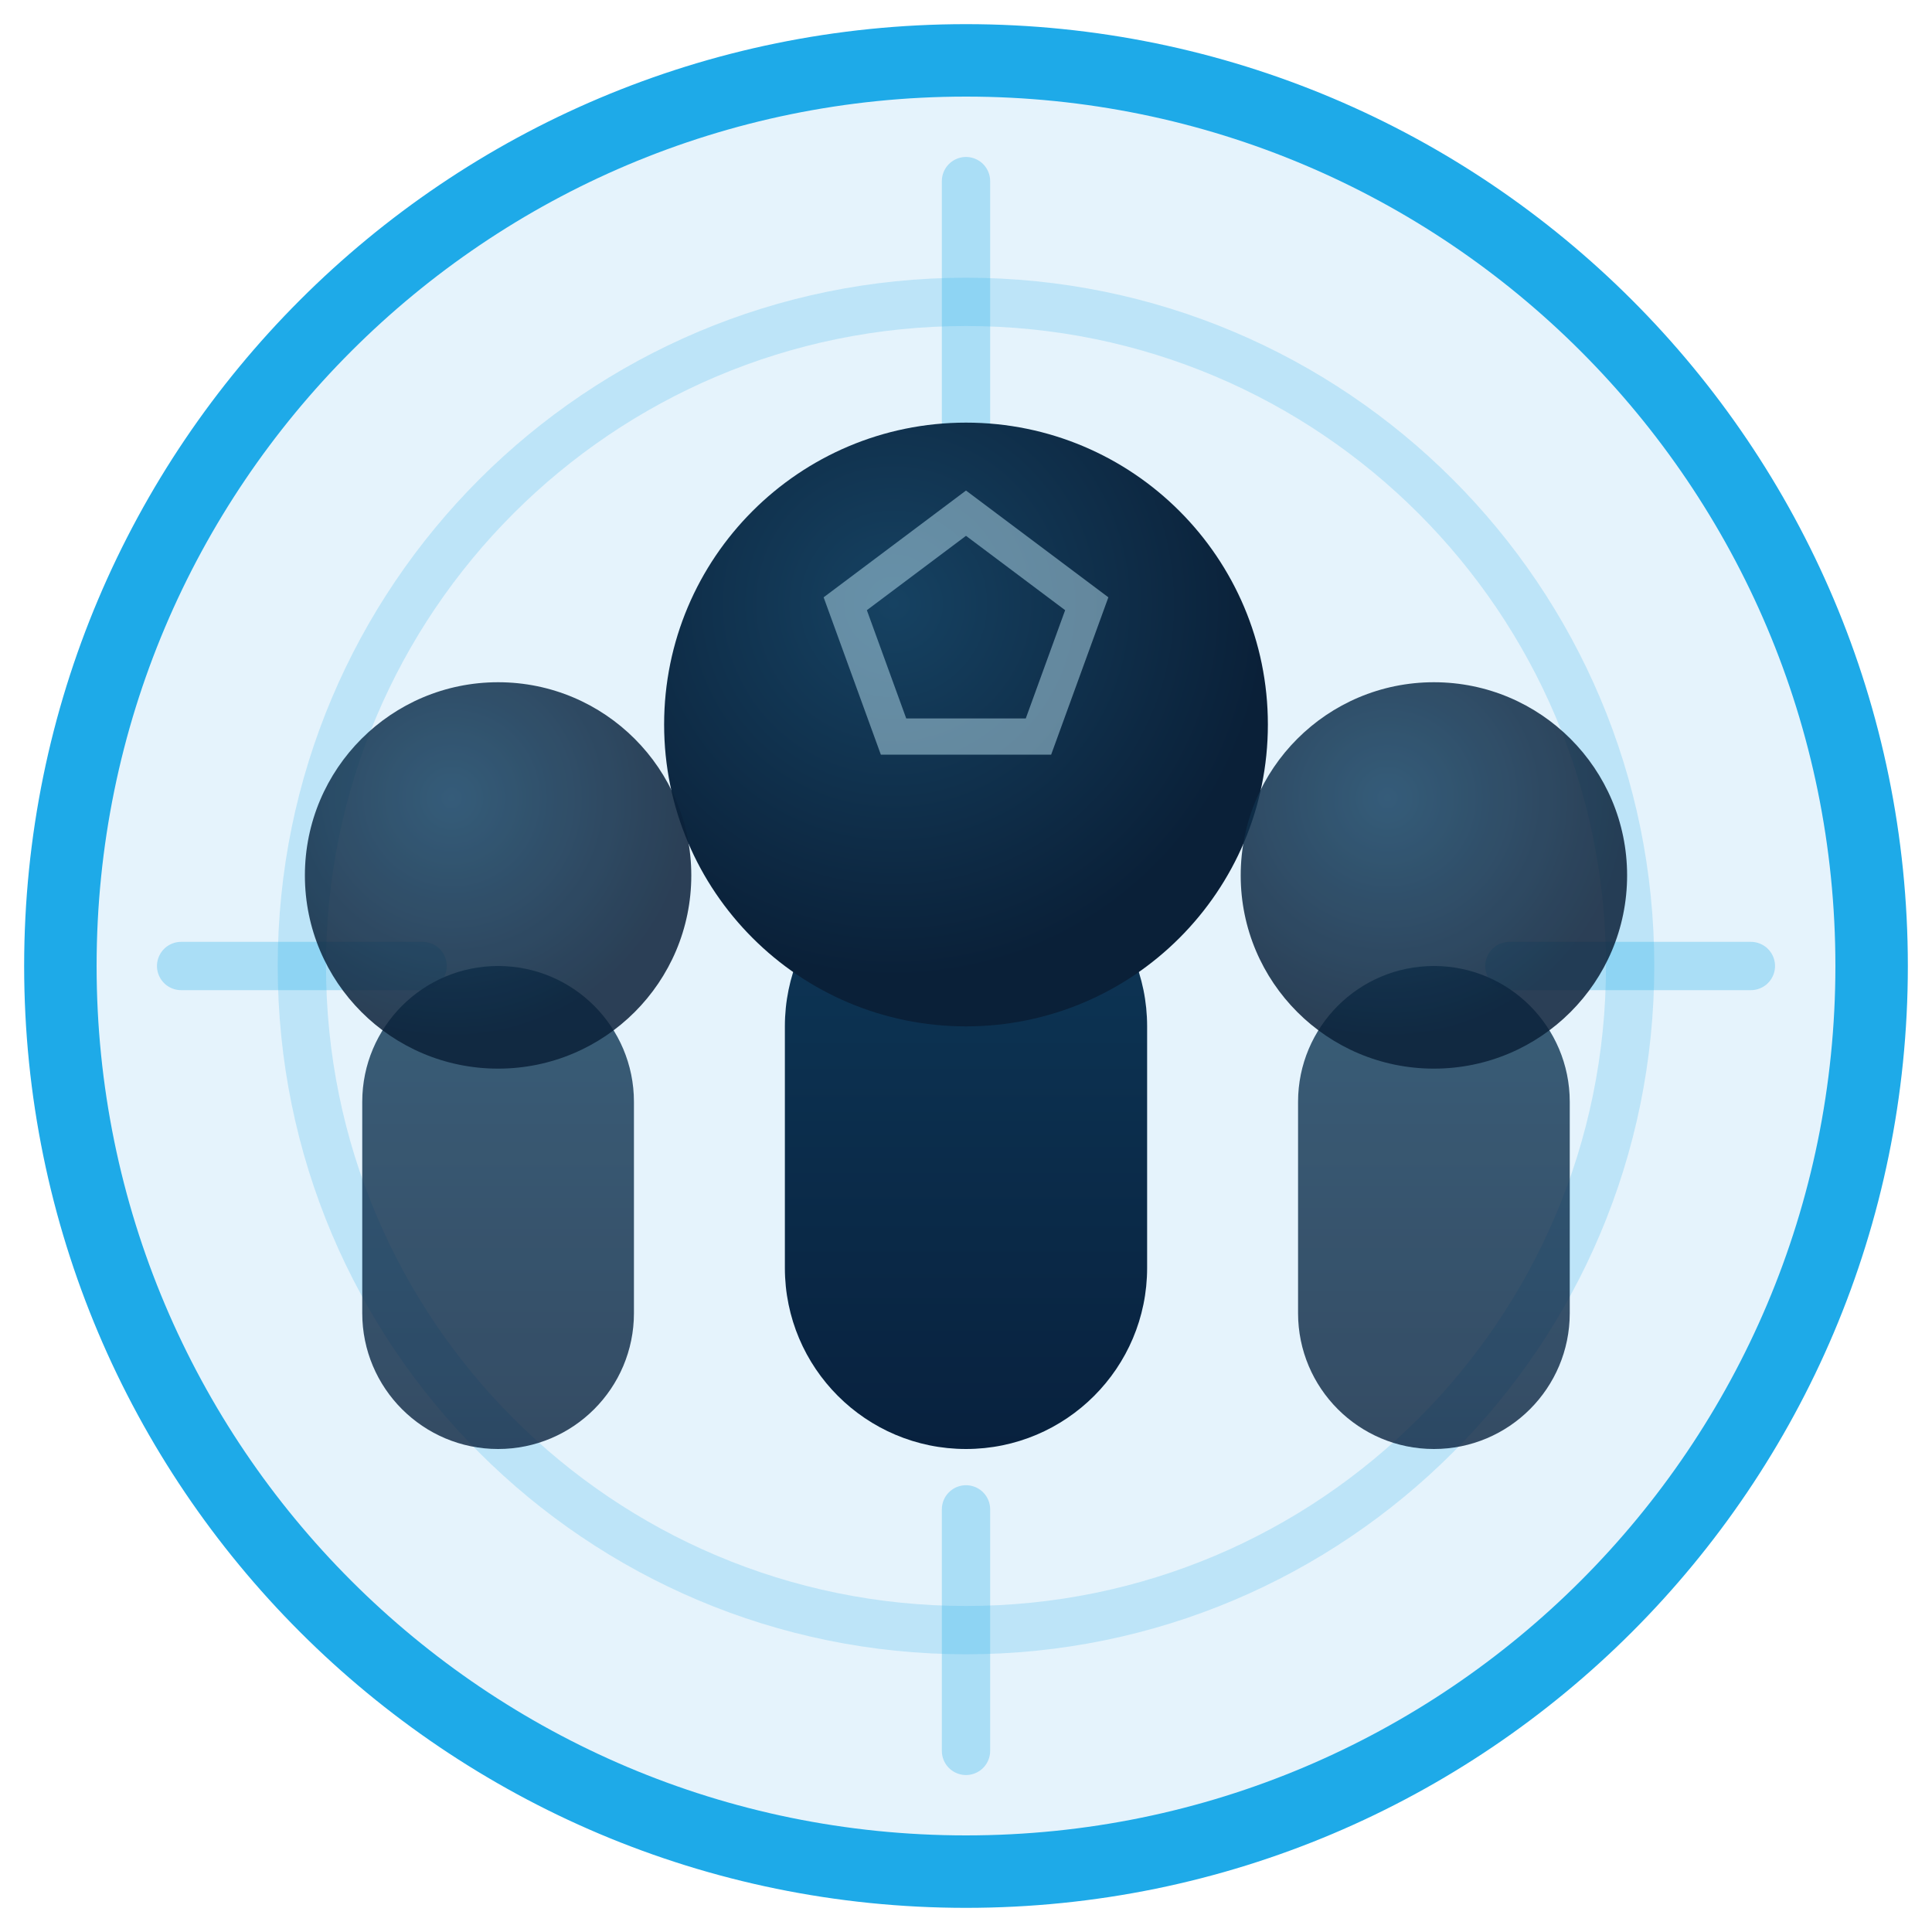
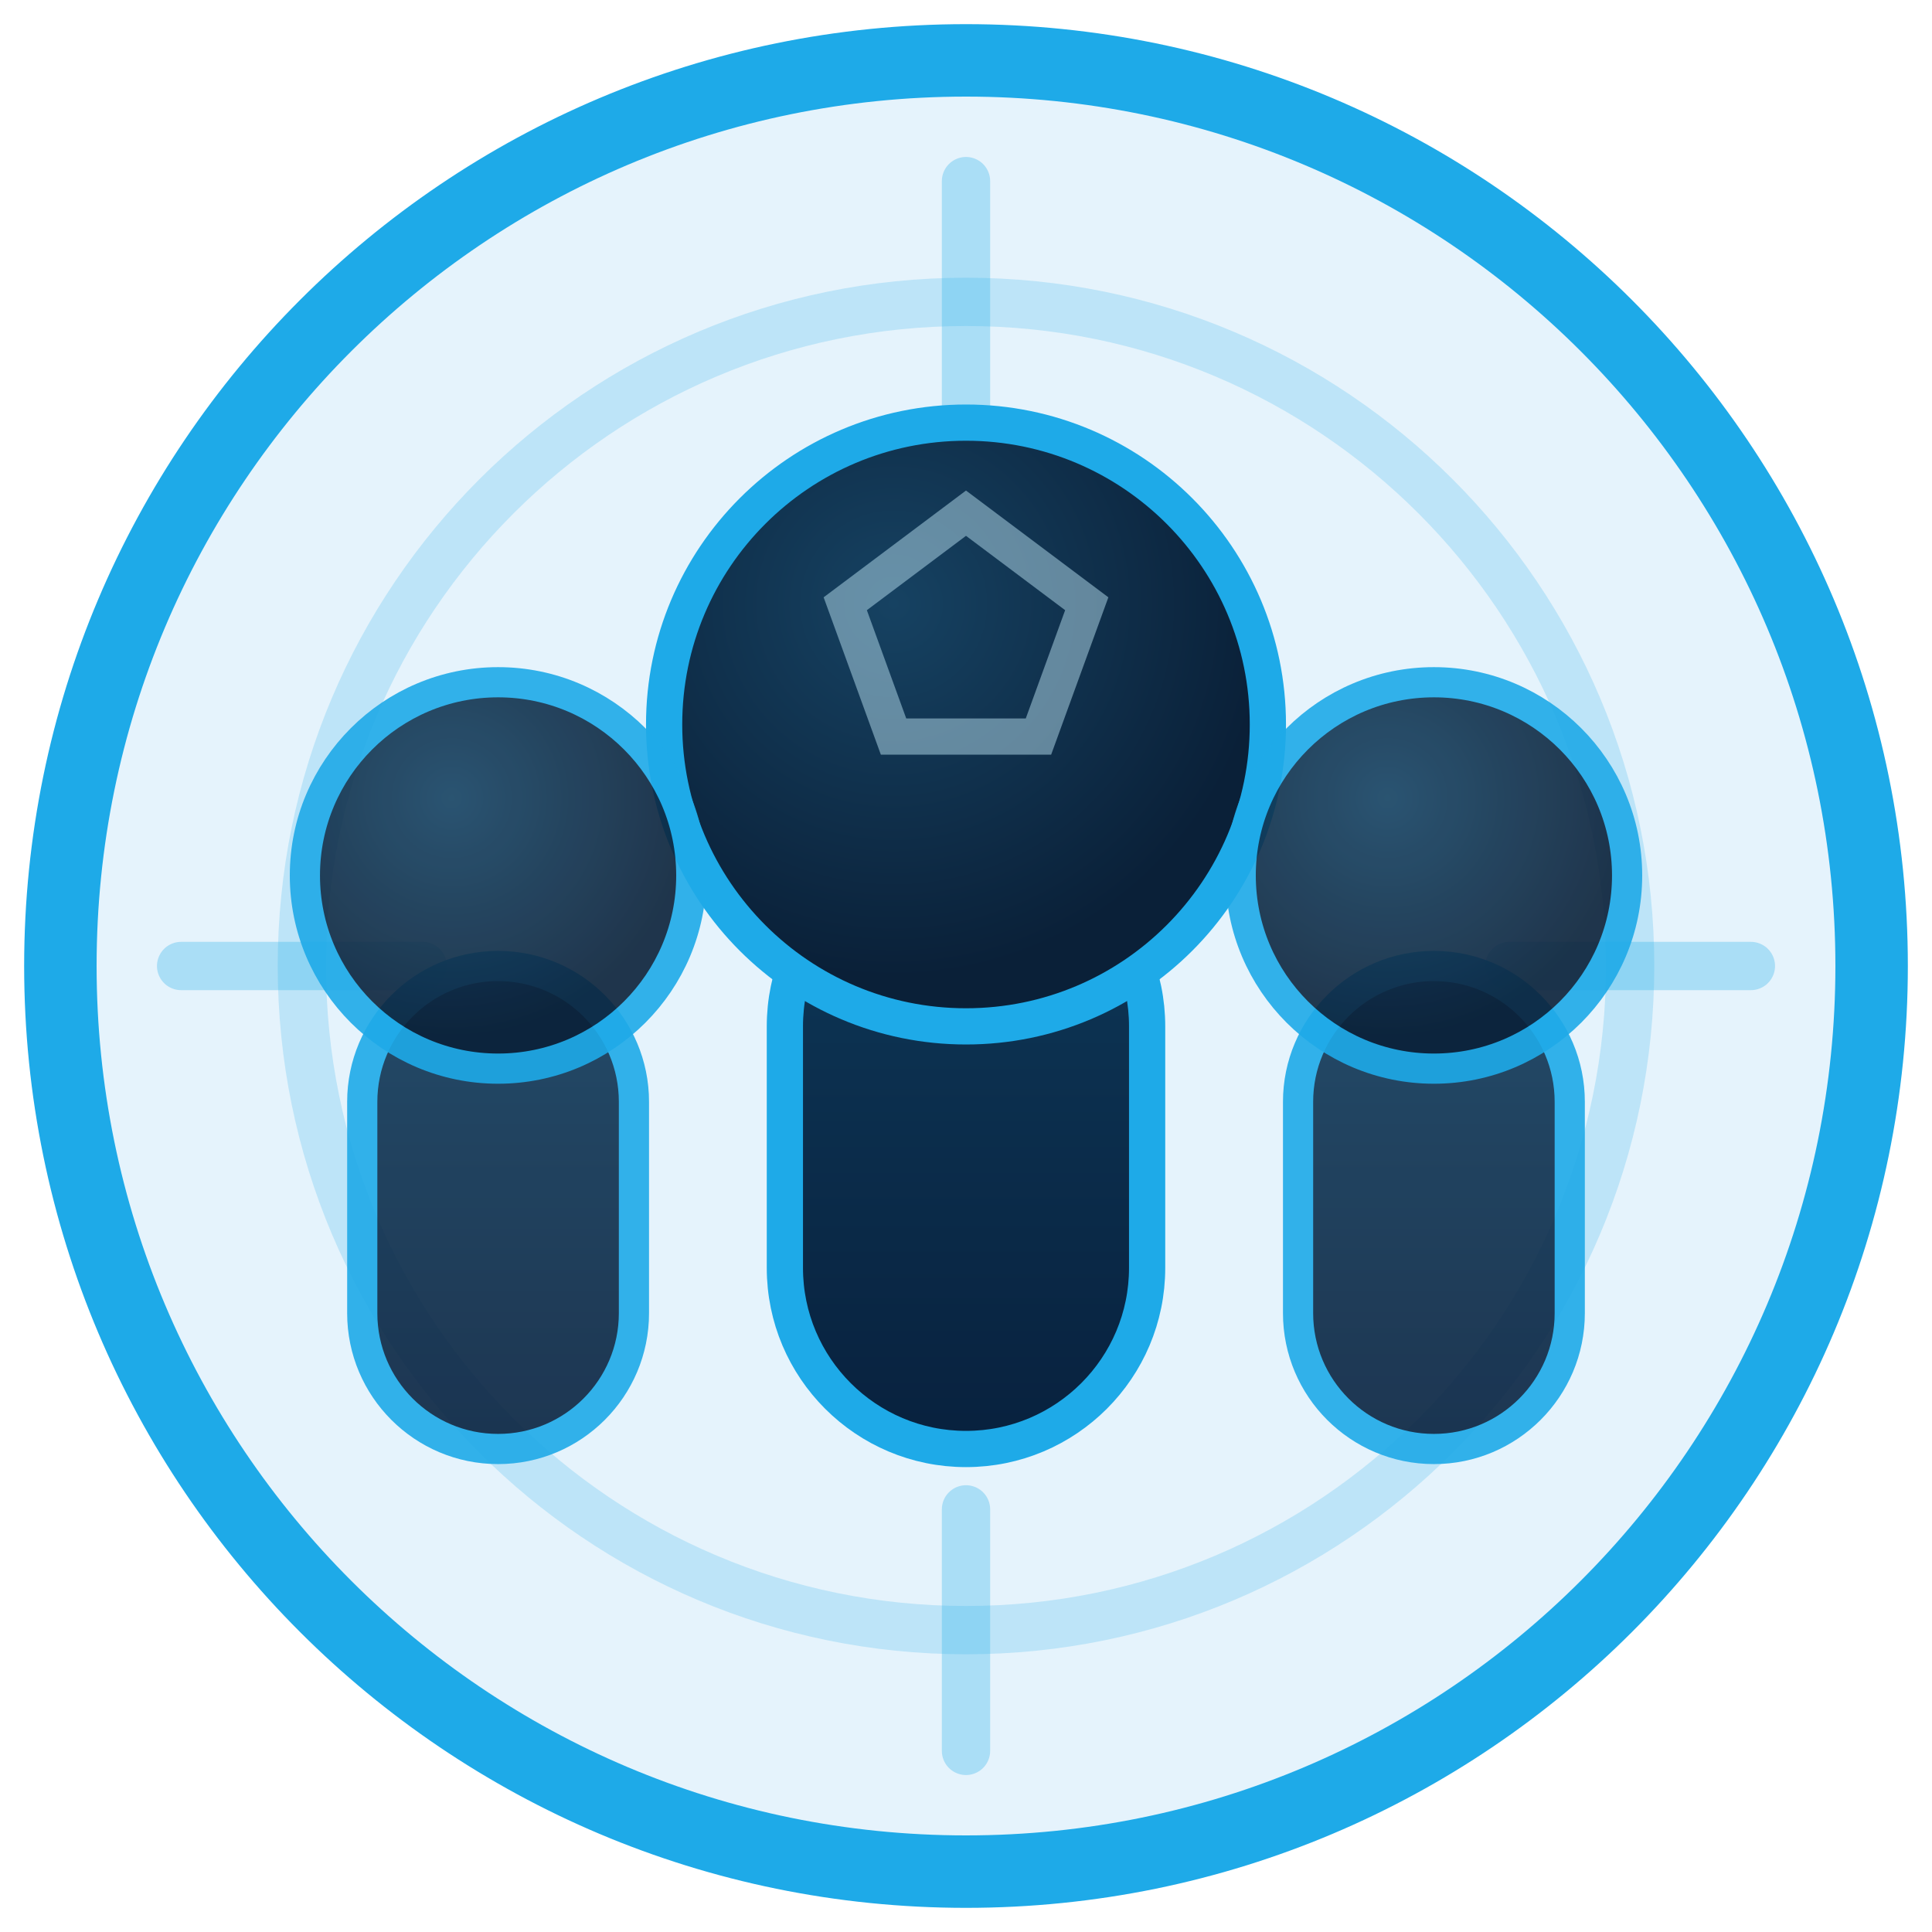
<svg xmlns="http://www.w3.org/2000/svg" viewBox="0 0 32 32" fill="none">
  <defs>
    <linearGradient id="p" x1="0%" y1="0%" x2="0%" y2="100%">
      <stop offset="0%" stop-color="#0e3858" />
      <stop offset="100%" stop-color="#08213e" />
    </linearGradient>
    <radialGradient id="b" cx="38%" cy="30%" r="62%">
      <stop offset="0%" stop-color="#164262" />
      <stop offset="100%" stop-color="#0a2038" />
    </radialGradient>
  </defs>
  <circle cx="16" cy="16" r="15" fill="#e5f3fc" stroke="#1eaae8" stroke-width="1.2" />
  <line x1="16" y1="3" x2="16" y2="7" stroke="#1eaae8" stroke-width="0.8" opacity="0.3" stroke-linecap="round" />
  <line x1="16" y1="25" x2="16" y2="29" stroke="#1eaae8" stroke-width="0.8" opacity="0.3" stroke-linecap="round" />
  <line x1="3" y1="16" x2="7" y2="16" stroke="#1eaae8" stroke-width="0.8" opacity="0.3" stroke-linecap="round" />
  <line x1="25" y1="16" x2="29" y2="16" stroke="#1eaae8" stroke-width="0.8" opacity="0.3" stroke-linecap="round" />
  <circle cx="16" cy="16" r="11" fill="none" stroke="#1eaae8" stroke-width="0.8" opacity="0.2" />
-   <rect x="13" y="14" width="6" height="10" rx="3" fill="url(#p)" />
-   <circle cx="16" cy="12" r="5" fill="url(#b)" />
+   <rect x="13" y="14" width="6" height="10" rx="3" fill="url(#p)" stroke="#1eaae8" stroke-width="0.6" />
+   <circle cx="16" cy="12" r="5" fill="url(#b)" stroke="#1eaae8" stroke-width="0.6" />
  <polygon points="16,8.5 18,10 17.2,12.2 14.8,12.2 14,10" fill="none" stroke="#b8dff0" stroke-width="0.6" opacity="0.5" />
-   <rect x="6" y="16" width="4.5" height="8" rx="2.25" fill="url(#p)" opacity="0.8" />
-   <circle cx="8.25" cy="14.5" r="3.2" fill="url(#b)" opacity="0.85" />
-   <rect x="21.5" y="16" width="4.5" height="8" rx="2.25" fill="url(#p)" opacity="0.8" />
-   <circle cx="23.75" cy="14.5" r="3.2" fill="url(#b)" opacity="0.85" />
+   <rect x="6" y="16" width="4.5" height="8" rx="2.25" fill="url(#p)" stroke="#1eaae8" stroke-width="0.5" opacity="0.9" />
+   <circle cx="8.25" cy="14.5" r="3.2" fill="url(#b)" stroke="#1eaae8" stroke-width="0.5" opacity="0.9" />
+   <rect x="21.5" y="16" width="4.5" height="8" rx="2.25" fill="url(#p)" stroke="#1eaae8" stroke-width="0.5" opacity="0.9" />
+   <circle cx="23.75" cy="14.5" r="3.2" fill="url(#b)" stroke="#1eaae8" stroke-width="0.5" opacity="0.9" />
</svg>
